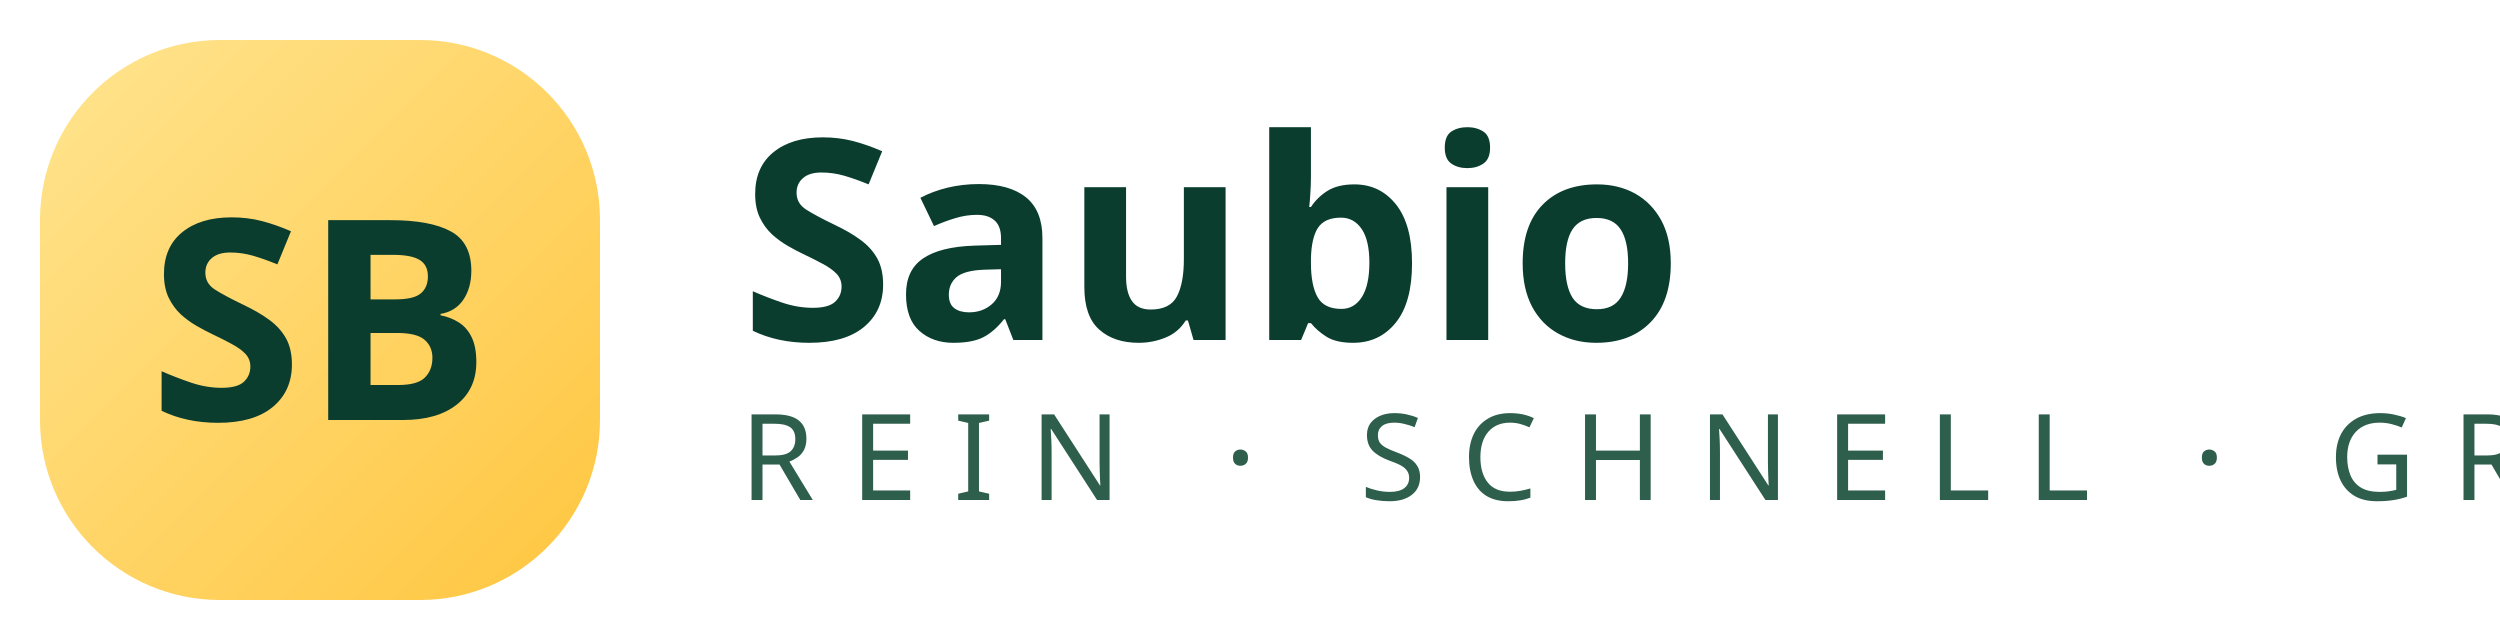
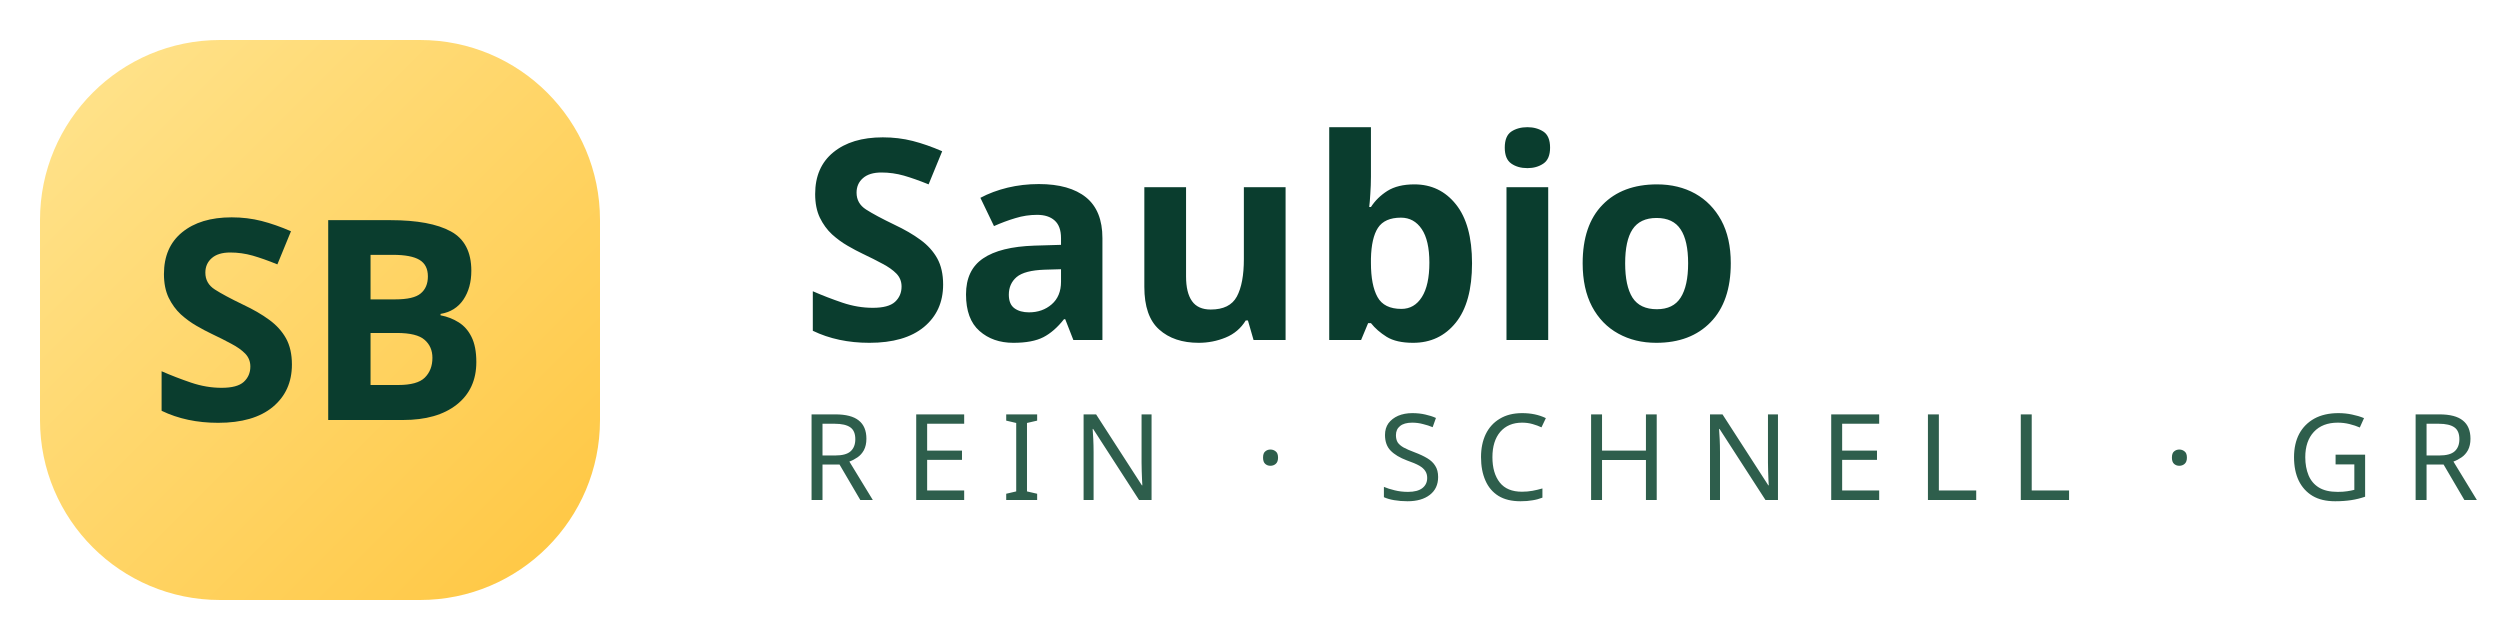
<svg xmlns="http://www.w3.org/2000/svg" width="250" height="64" viewBox="0 0 250 64" fill="none">
  <defs>
    <linearGradient id="sun-wordmark" x1="8" y1="8" x2="56" y2="56" gradientUnits="userSpaceOnUse">
      <stop stop-color="#FFE28A" />
      <stop offset="1" stop-color="#FFC845" />
    </linearGradient>
  </defs>
  <rect x="4" y="4" width="56" height="56" rx="18" fill="url(#sun-wordmark)" />
  <text x="32" y="42" text-anchor="middle" font-family="Manrope, 'Segoe UI', sans-serif" font-size="28" font-weight="700" fill="#0A3D2E">
    SB
  </text>
-   <text x="74" y="34" font-family="Manrope, 'Segoe UI', sans-serif" font-size="28" font-weight="700" fill="#0A3D2E">
+   <text x="80" y="34" font-family="Manrope, 'Segoe UI', sans-serif" font-size="28" font-weight="700" fill="#0A3D2E">
    Saubio
  </text>
-   <text x="74" y="50" font-family="Manrope, 'Segoe UI', sans-serif" font-size="12" letter-spacing="0.3em" fill="#2E5E4C">
+   <text x="80" y="50" font-family="Manrope, 'Segoe UI', sans-serif" font-size="12" letter-spacing="0.25em" fill="#2E5E4C">
    REIN · SCHNELL · GRÜN
  </text>
</svg>
